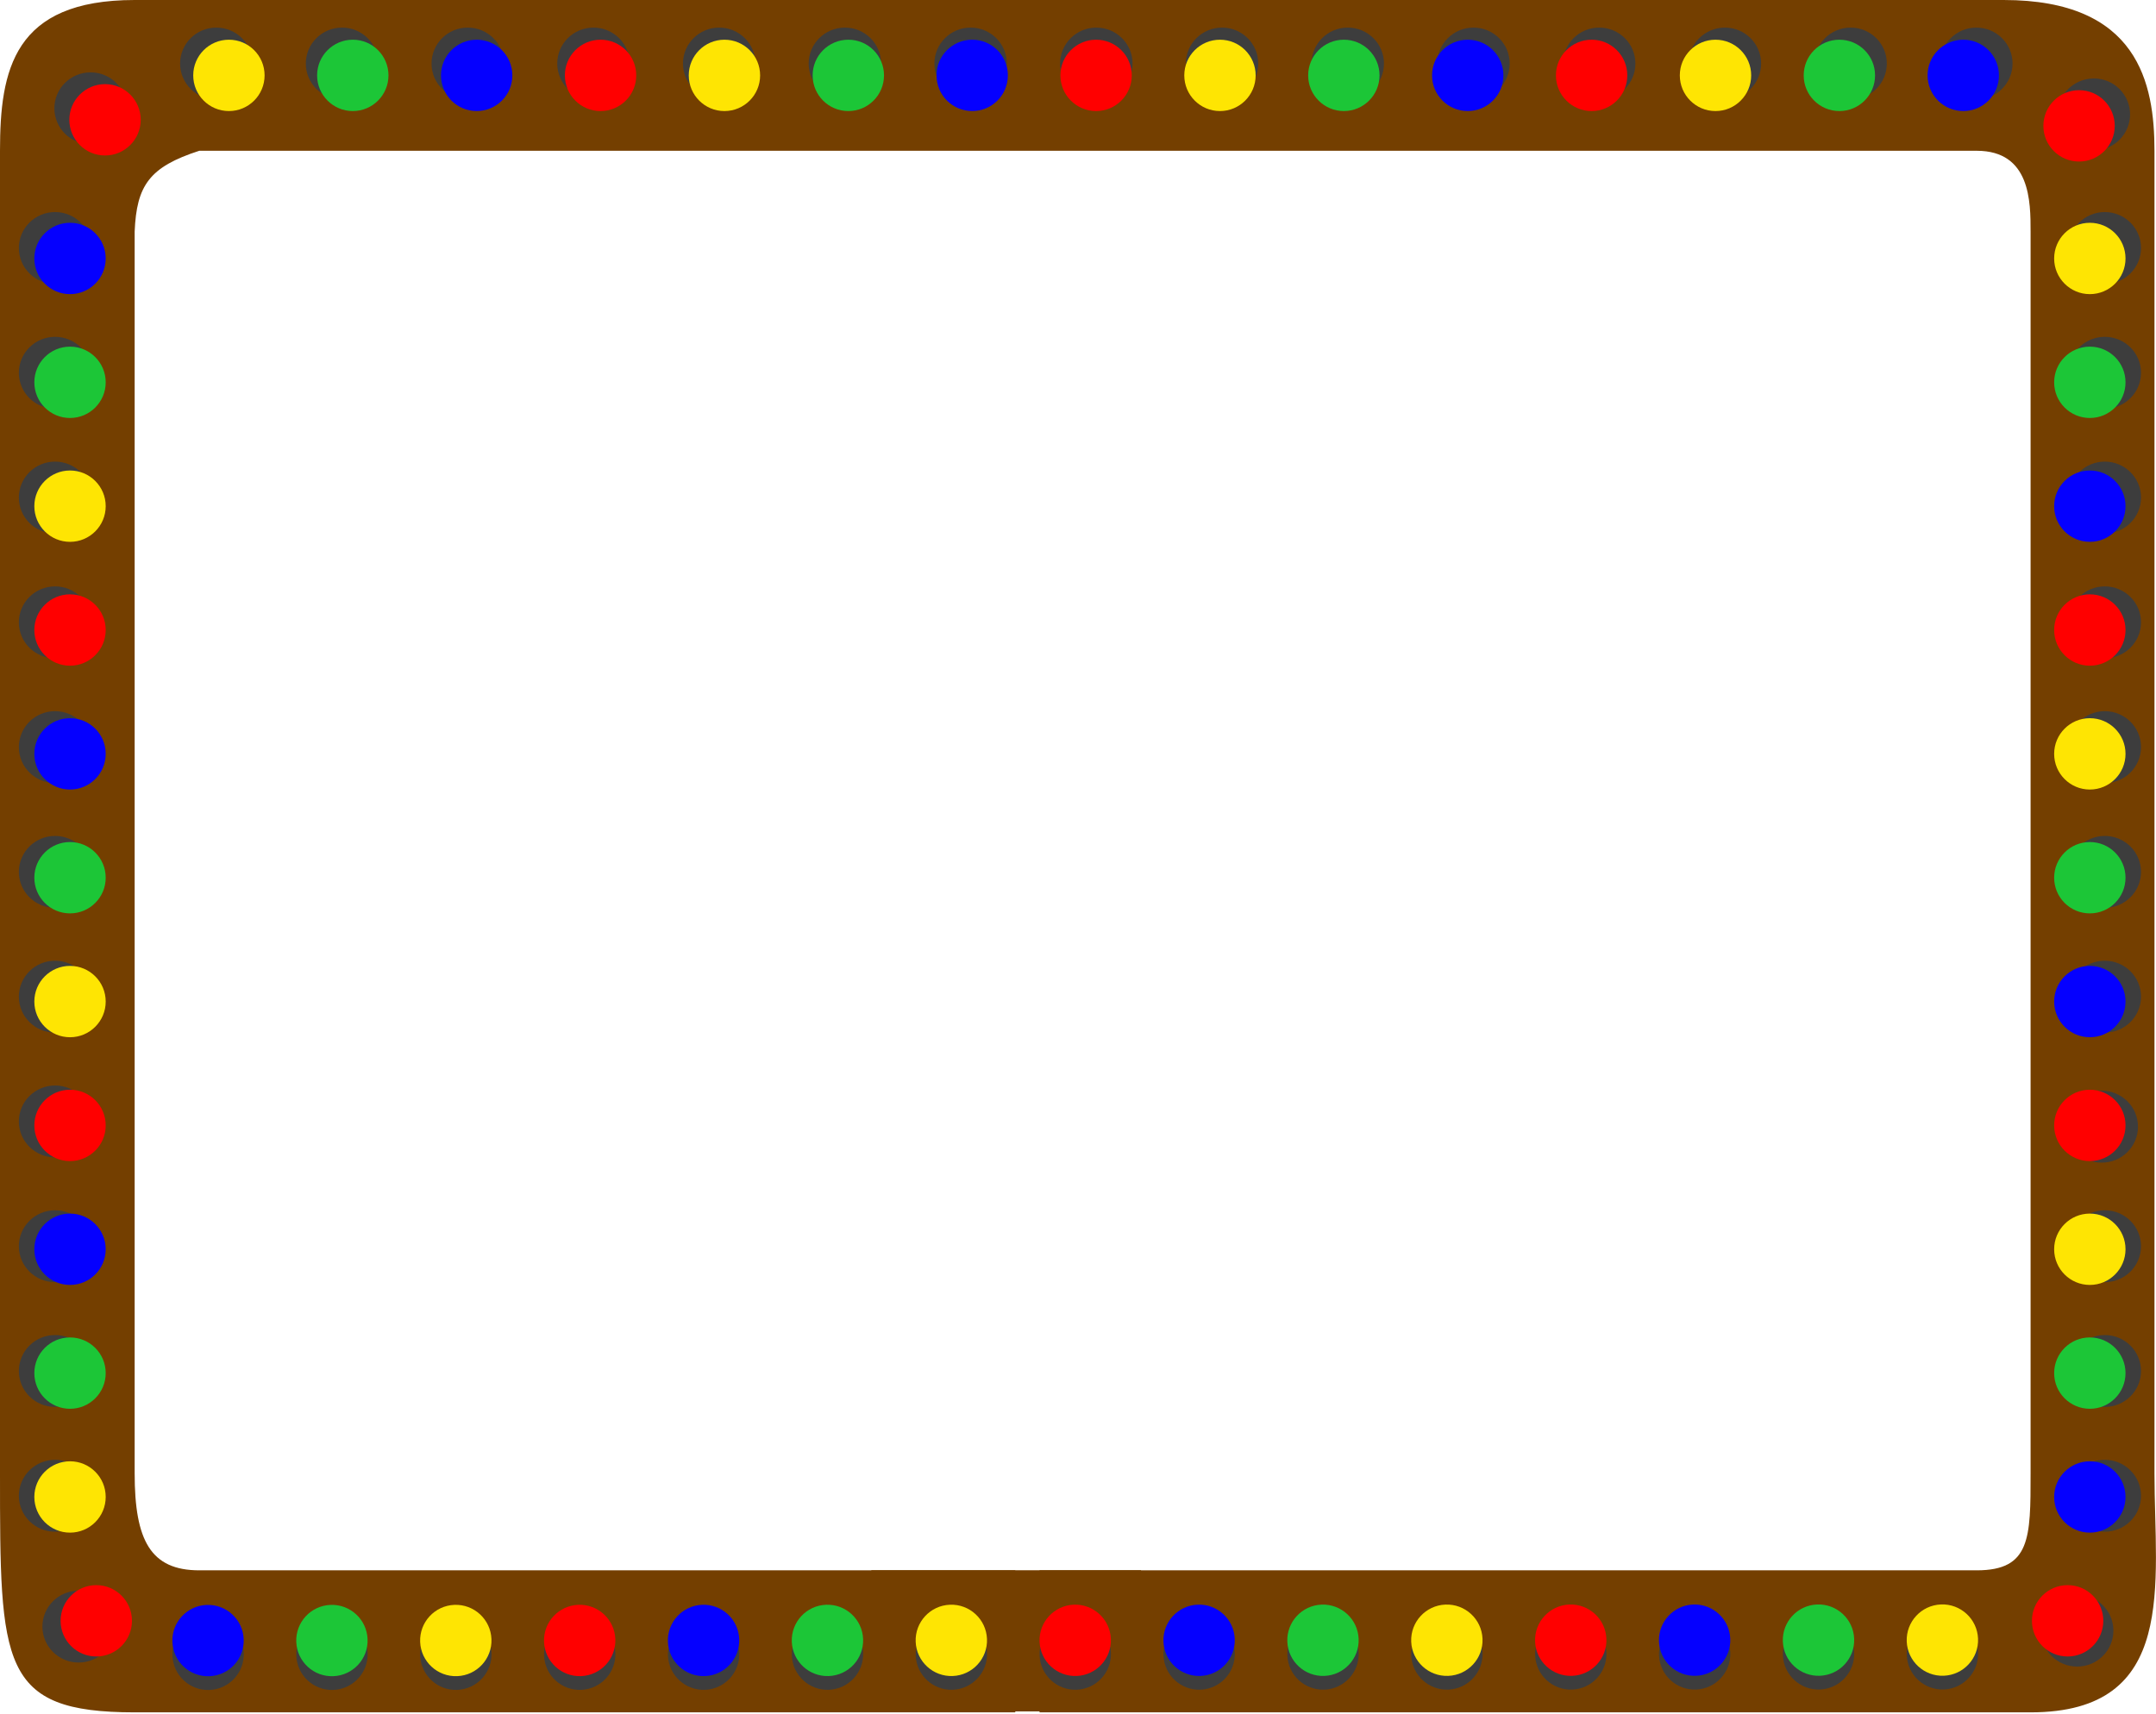
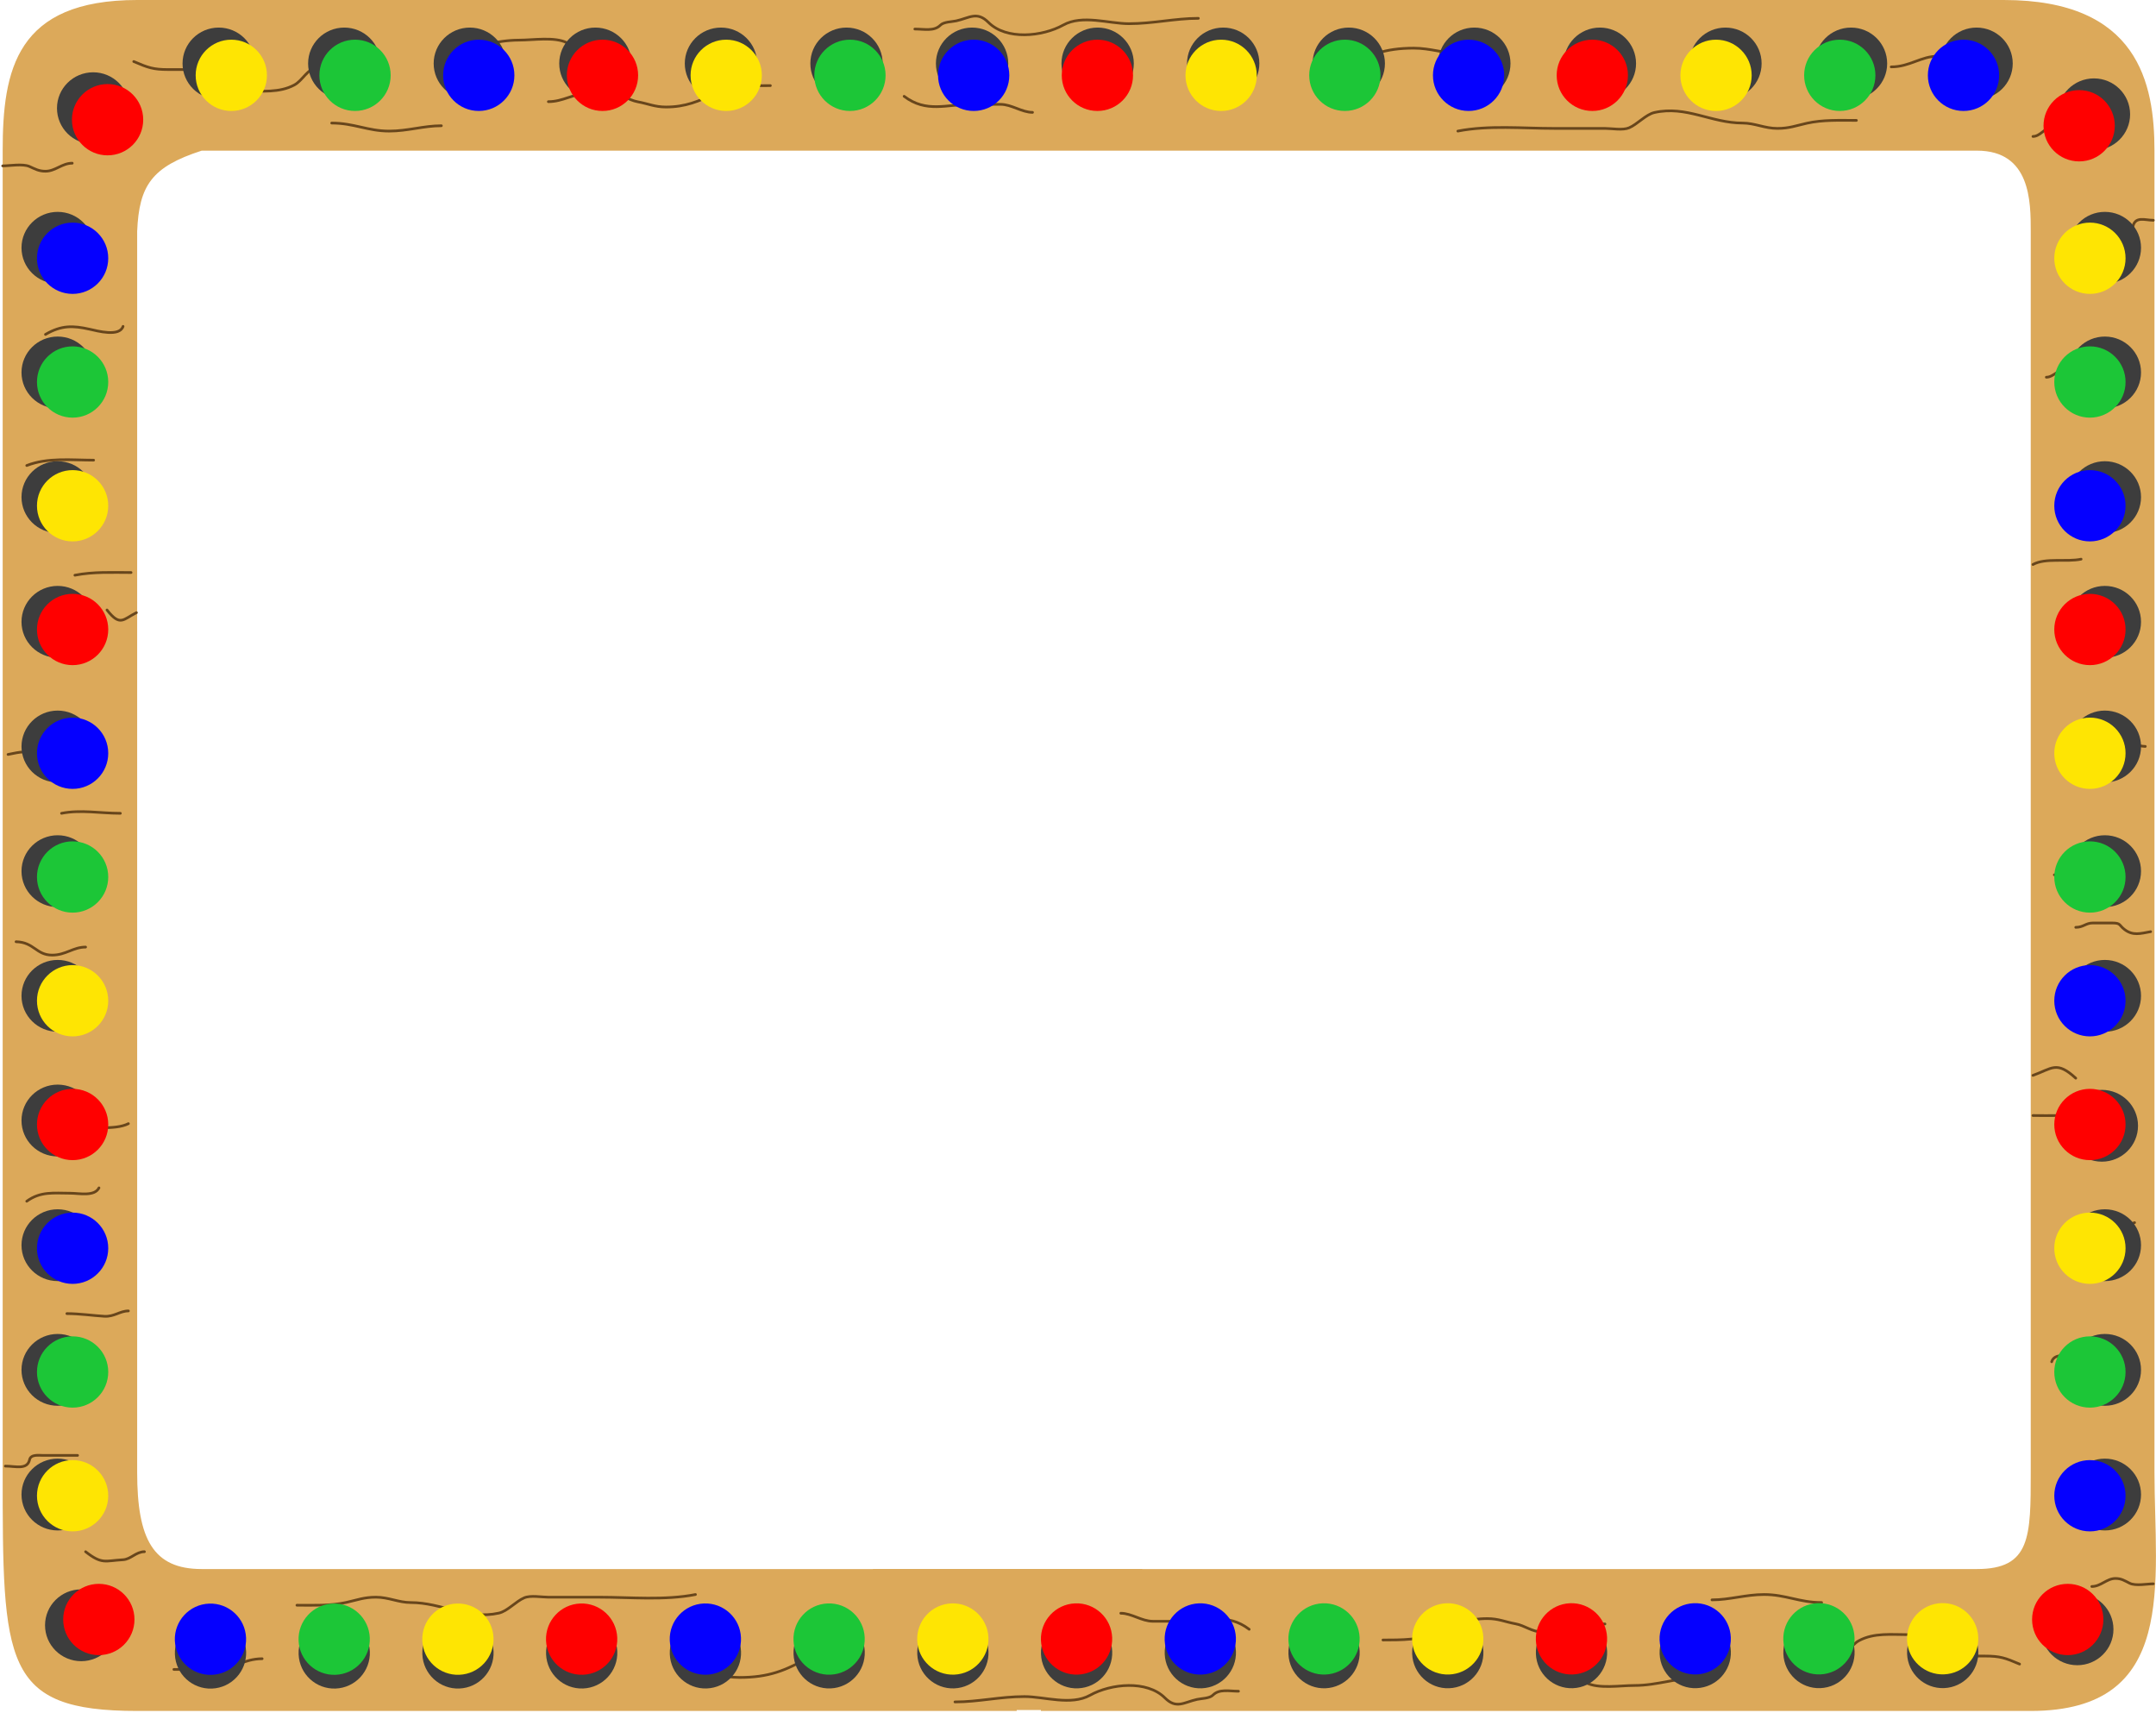
- <svg xmlns="http://www.w3.org/2000/svg" width="805" height="640" viewBox="0 0 805 640" fill="none">
-   <rect x="325.336" y="586.446" width="100.686" height="52.727" fill="#743F00" />
-   <path d="M0 56.31V550.279C4.19542e-05 621.673 0 639.521 50.277 639.521H379.087V586.479H74.41C56.31 586.479 50.277 575.418 50.277 550.279V86.476C51.004 69.299 55.728 62.347 74.41 56.31H738.063C758.174 56.31 758.174 75.415 758.174 86.476V550.279C758.174 574.412 758.174 586.479 738.063 586.479H388.137V639.521H758.174C813.479 639.521 804.429 591.506 804.429 550.279V56.31C804.429 31.172 798.396 0 748.119 0H50.277C5.028 0 0 26.144 0 56.31Z" fill="#743F00" />
-   <ellipse cx="29.358" cy="607.495" rx="13.521" ry="13.423" fill="#3D3D3D" />
-   <ellipse cx="20.559" cy="558.631" rx="13.521" ry="13.423" fill="#3D3D3D" />
-   <ellipse cx="20.559" cy="512.03" rx="13.521" ry="13.423" fill="#3D3D3D" />
-   <ellipse cx="20.559" cy="465.429" rx="13.521" ry="13.423" fill="#3D3D3D" />
-   <ellipse cx="20.559" cy="418.828" rx="13.521" ry="13.423" fill="#3D3D3D" />
-   <ellipse cx="20.559" cy="372.226" rx="13.521" ry="13.423" fill="#3D3D3D" />
-   <ellipse cx="20.559" cy="325.625" rx="13.521" ry="13.423" fill="#3D3D3D" />
-   <ellipse cx="20.559" cy="279.024" rx="13.521" ry="13.423" fill="#3D3D3D" />
-   <ellipse cx="20.559" cy="232.423" rx="13.521" ry="13.423" fill="#3D3D3D" />
-   <ellipse cx="20.559" cy="185.821" rx="13.521" ry="13.423" fill="#3D3D3D" />
-   <ellipse cx="20.559" cy="139.22" rx="13.521" ry="13.423" fill="#3D3D3D" />
-   <ellipse cx="20.559" cy="92.618" rx="13.521" ry="13.423" fill="#3D3D3D" />
-   <ellipse cx="775.573" cy="609.003" rx="13.521" ry="13.423" fill="#3D3D3D" />
-   <ellipse cx="785.881" cy="558.631" rx="13.521" ry="13.423" fill="#3D3D3D" />
-   <ellipse cx="785.881" cy="512.03" rx="13.521" ry="13.423" fill="#3D3D3D" />
-   <ellipse cx="785.881" cy="465.429" rx="13.521" ry="13.423" fill="#3D3D3D" />
-   <ellipse cx="784.758" cy="420.791" rx="13.521" ry="13.423" fill="#3D3D3D" />
-   <ellipse cx="785.881" cy="372.226" rx="13.521" ry="13.423" fill="#3D3D3D" />
-   <ellipse cx="785.881" cy="325.625" rx="13.521" ry="13.423" fill="#3D3D3D" />
-   <ellipse cx="785.881" cy="279.024" rx="13.521" ry="13.423" fill="#3D3D3D" />
-   <ellipse cx="785.881" cy="232.423" rx="13.521" ry="13.423" fill="#3D3D3D" />
-   <ellipse cx="785.881" cy="185.821" rx="13.521" ry="13.423" fill="#3D3D3D" />
-   <ellipse cx="785.881" cy="139.22" rx="13.521" ry="13.423" fill="#3D3D3D" />
-   <ellipse cx="785.881" cy="92.618" rx="13.521" ry="13.423" fill="#3D3D3D" />
-   <ellipse cx="80.765" cy="23.73" rx="13.423" ry="13.521" transform="rotate(90 80.7647 23.7298)" fill="#3D3D3D" />
-   <ellipse cx="127.704" cy="23.73" rx="13.423" ry="13.521" transform="rotate(90 127.704 23.7298)" fill="#3D3D3D" />
-   <ellipse cx="174.644" cy="23.73" rx="13.423" ry="13.521" transform="rotate(90 174.644 23.7298)" fill="#3D3D3D" />
-   <ellipse cx="221.584" cy="23.73" rx="13.423" ry="13.521" transform="rotate(90 221.584 23.7298)" fill="#3D3D3D" />
-   <ellipse cx="268.524" cy="23.73" rx="13.423" ry="13.521" transform="rotate(90 268.524 23.7298)" fill="#3D3D3D" />
-   <ellipse cx="315.463" cy="23.73" rx="13.423" ry="13.521" transform="rotate(90 315.463 23.7298)" fill="#3D3D3D" />
-   <ellipse cx="362.403" cy="23.73" rx="13.423" ry="13.521" transform="rotate(90 362.403 23.7298)" fill="#3D3D3D" />
-   <ellipse cx="409.343" cy="23.73" rx="13.423" ry="13.521" transform="rotate(90 409.343 23.7298)" fill="#3D3D3D" />
-   <ellipse cx="456.282" cy="23.73" rx="13.423" ry="13.521" transform="rotate(90 456.282 23.7298)" fill="#3D3D3D" />
-   <ellipse cx="503.222" cy="23.73" rx="13.423" ry="13.521" transform="rotate(90 503.222 23.7298)" fill="#3D3D3D" />
-   <ellipse cx="550.162" cy="23.73" rx="13.423" ry="13.521" transform="rotate(90 550.162 23.7298)" fill="#3D3D3D" />
-   <ellipse cx="597.101" cy="23.73" rx="13.423" ry="13.521" transform="rotate(90 597.101 23.7298)" fill="#3D3D3D" />
-   <ellipse cx="644.041" cy="23.73" rx="13.423" ry="13.521" transform="rotate(90 644.041 23.7298)" fill="#3D3D3D" />
-   <ellipse cx="690.981" cy="23.73" rx="13.423" ry="13.521" transform="rotate(90 690.981 23.7298)" fill="#3D3D3D" />
-   <ellipse cx="737.92" cy="23.73" rx="13.423" ry="13.521" transform="rotate(90 737.92 23.7298)" fill="#3D3D3D" />
-   <ellipse cx="781.799" cy="42.725" rx="13.423" ry="13.521" transform="rotate(90 781.799 42.7249)" fill="#3D3D3D" />
-   <ellipse cx="33.825" cy="40.446" rx="13.423" ry="13.521" transform="rotate(90 33.8248 40.4457)" fill="#3D3D3D" />
-   <circle cx="35.948" cy="605.332" r="13.323" fill="#FF0000" />
-   <circle cx="26.143" cy="559.078" r="13.323" fill="#FEE503" />
-   <circle cx="26.143" cy="512.823" r="13.323" fill="#1CC637" />
-   <circle cx="26.143" cy="466.568" r="13.323" fill="#0500FF" />
-   <circle cx="26.143" cy="420.314" r="13.323" fill="#FF0000" />
-   <circle cx="26.143" cy="374.059" r="13.323" fill="#FEE503" />
-   <circle cx="26.143" cy="327.804" r="13.323" fill="#1CC637" />
-   <circle cx="26.143" cy="281.55" r="13.323" fill="#0500FF" />
-   <circle cx="26.143" cy="235.295" r="13.323" fill="#FF0000" />
-   <circle cx="26.143" cy="189.041" r="13.323" fill="#FEE503" />
-   <circle cx="26.143" cy="142.786" r="13.323" fill="#1CC637" />
-   <circle cx="26.143" cy="96.531" r="13.323" fill="#0500FF" />
-   <circle cx="772" cy="605.332" r="13.323" fill="#FF0000" />
-   <circle cx="780.296" cy="559.078" r="13.323" fill="#0500FF" />
-   <circle cx="780.296" cy="512.823" r="13.323" fill="#1CC637" />
-   <circle cx="780.296" cy="466.568" r="13.323" fill="#FEE503" />
-   <circle cx="780.296" cy="420.314" r="13.323" fill="#FF0000" />
-   <circle cx="780.296" cy="374.059" r="13.323" fill="#0500FF" />
-   <circle cx="780.296" cy="327.804" r="13.323" fill="#1CC637" />
-   <circle cx="780.296" cy="281.55" r="13.323" fill="#FEE503" />
-   <circle cx="780.296" cy="235.295" r="13.323" fill="#FF0000" />
-   <circle cx="780.296" cy="189.041" r="13.323" fill="#0500FF" />
-   <circle cx="780.296" cy="142.786" r="13.323" fill="#1CC637" />
-   <circle cx="780.296" cy="96.531" r="13.323" fill="#FEE503" />
-   <circle cx="85.47" cy="28.155" r="13.323" transform="rotate(90 85.4704 28.1549)" fill="#FEE503" />
-   <circle cx="131.725" cy="28.155" r="13.323" transform="rotate(90 131.725 28.1549)" fill="#1CC637" />
-   <circle cx="177.98" cy="28.155" r="13.323" transform="rotate(90 177.98 28.1549)" fill="#0500FF" />
-   <circle cx="224.234" cy="28.155" r="13.323" transform="rotate(90 224.234 28.1549)" fill="#FF0000" />
-   <circle cx="270.489" cy="28.155" r="13.323" transform="rotate(90 270.489 28.1549)" fill="#FEE503" />
-   <circle cx="316.743" cy="28.155" r="13.323" transform="rotate(90 316.743 28.1549)" fill="#1CC637" />
-   <circle cx="362.998" cy="28.155" r="13.323" transform="rotate(90 362.998 28.1549)" fill="#0500FF" />
-   <circle cx="409.253" cy="28.155" r="13.323" transform="rotate(90 409.253 28.1549)" fill="#FF0000" />
-   <circle cx="455.507" cy="28.155" r="13.323" transform="rotate(90 455.507 28.1549)" fill="#FEE503" />
-   <circle cx="501.762" cy="28.155" r="13.323" transform="rotate(90 501.762 28.1549)" fill="#1CC637" />
-   <circle cx="548.016" cy="28.155" r="13.323" transform="rotate(90 548.016 28.1549)" fill="#0500FF" />
-   <circle cx="594.271" cy="28.155" r="13.323" transform="rotate(90 594.271 28.1549)" fill="#FF0000" />
-   <circle cx="640.526" cy="28.155" r="13.323" transform="rotate(90 640.526 28.1549)" fill="#FEE503" />
-   <circle cx="686.781" cy="28.155" r="13.323" transform="rotate(90 686.781 28.1549)" fill="#1CC637" />
-   <circle cx="733.035" cy="28.155" r="13.323" transform="rotate(90 733.035 28.1549)" fill="#0500FF" />
-   <circle cx="725.258" cy="617.667" r="13.323" transform="rotate(-92.2805 725.258 617.667)" fill="#3D3D3D" />
-   <circle cx="679.004" cy="617.68" r="13.323" transform="rotate(-92.2805 679.004 617.68)" fill="#3D3D3D" />
-   <circle cx="632.75" cy="617.693" r="13.323" transform="rotate(-92.2805 632.75 617.693)" fill="#3D3D3D" />
-   <circle cx="586.495" cy="617.705" r="13.323" transform="rotate(-92.2805 586.495 617.705)" fill="#3D3D3D" />
-   <circle cx="540.241" cy="617.719" r="13.323" transform="rotate(-92.2805 540.241 617.719)" fill="#3D3D3D" />
-   <circle cx="493.986" cy="617.732" r="13.323" transform="rotate(-92.2805 493.986 617.732)" fill="#3D3D3D" />
-   <circle cx="447.731" cy="617.745" r="13.323" transform="rotate(-92.2805 447.731 617.745)" fill="#3D3D3D" />
-   <circle cx="401.476" cy="617.758" r="13.323" transform="rotate(-92.2805 401.476 617.758)" fill="#3D3D3D" />
-   <circle cx="355.222" cy="617.77" r="13.323" transform="rotate(-92.2805 355.222 617.77)" fill="#3D3D3D" />
-   <circle cx="308.967" cy="617.784" r="13.323" transform="rotate(-92.2805 308.967 617.784)" fill="#3D3D3D" />
-   <circle cx="262.713" cy="617.796" r="13.323" transform="rotate(-92.2805 262.713 617.796)" fill="#3D3D3D" />
-   <circle cx="216.458" cy="617.809" r="13.323" transform="rotate(-92.2805 216.458 617.809)" fill="#3D3D3D" />
-   <circle cx="170.203" cy="617.822" r="13.323" transform="rotate(-92.2805 170.203 617.822)" fill="#3D3D3D" />
-   <circle cx="123.949" cy="617.835" r="13.323" transform="rotate(-92.2805 123.949 617.835)" fill="#3D3D3D" />
-   <circle cx="77.694" cy="617.848" r="13.323" transform="rotate(-92.2805 77.6943 617.848)" fill="#3D3D3D" />
-   <circle cx="725.242" cy="612.532" r="13.323" transform="rotate(-92.2805 725.242 612.532)" fill="#FEE503" />
-   <circle cx="678.987" cy="612.545" r="13.323" transform="rotate(-92.2805 678.987 612.545)" fill="#1CC637" />
-   <circle cx="632.733" cy="612.558" r="13.323" transform="rotate(-92.2805 632.733 612.558)" fill="#0500FF" />
-   <circle cx="586.478" cy="612.571" r="13.323" transform="rotate(-92.2805 586.478 612.571)" fill="#FF0000" />
-   <circle cx="540.224" cy="612.584" r="13.323" transform="rotate(-92.2805 540.224 612.584)" fill="#FEE503" />
-   <circle cx="493.969" cy="612.597" r="13.323" transform="rotate(-92.2805 493.969 612.597)" fill="#1CC637" />
-   <circle cx="447.714" cy="612.61" r="13.323" transform="rotate(-92.2805 447.714 612.61)" fill="#0500FF" />
-   <circle cx="401.46" cy="612.622" r="13.323" transform="rotate(-92.2805 401.46 612.622)" fill="#FF0000" />
-   <circle cx="355.205" cy="612.636" r="13.323" transform="rotate(-92.2805 355.205 612.636)" fill="#FEE503" />
-   <circle cx="308.951" cy="612.648" r="13.323" transform="rotate(-92.2805 308.951 612.648)" fill="#1CC637" />
-   <circle cx="262.696" cy="612.661" r="13.323" transform="rotate(-92.2805 262.696 612.661)" fill="#0500FF" />
-   <circle cx="216.441" cy="612.674" r="13.323" transform="rotate(-92.2805 216.441 612.674)" fill="#FF0000" />
-   <circle cx="170.186" cy="612.687" r="13.323" transform="rotate(-92.2805 170.186 612.687)" fill="#FEE503" />
-   <circle cx="123.932" cy="612.7" r="13.323" transform="rotate(-92.2805 123.932 612.7)" fill="#1CC637" />
-   <circle cx="77.677" cy="612.713" r="13.323" transform="rotate(-92.2805 77.6772 612.713)" fill="#0500FF" />
-   <circle cx="776.273" cy="47.009" r="13.323" transform="rotate(90 776.273 47.0089)" fill="#FF0000" />
-   <circle cx="39.215" cy="44.746" r="13.323" transform="rotate(90 39.2155 44.7462)" fill="#FF0000" />
+ <svg xmlns="http://www.w3.org/2000/svg" width="806" height="640" viewBox="0 0 806 640" fill="none">
+   <rect x="326.336" y="586.446" width="100.686" height="52.727" fill="#DCA95A" />
+   <path d="M1 56.31V550.279C1 621.673 1 639.521 51.277 639.521H380.087V586.479H75.41C57.31 586.479 51.277 575.418 51.277 550.279V86.476C52.004 69.299 56.728 62.347 75.41 56.31H739.063C759.174 56.31 759.174 75.415 759.174 86.476V550.279C759.174 574.412 759.174 586.479 739.063 586.479H389.137V639.521H759.174C814.479 639.521 805.429 591.506 805.429 550.279V56.31C805.429 31.172 799.396 0 749.119 0H51.277C6.028 0 1 26.144 1 56.31Z" fill="#DCA95A" />
+   <path d="M545 49C556.574 46.742 569.218 48 581 48C587.333 48 593.667 48 600 48C602.535 48 606.619 48.78 609 47.778C612.131 46.459 615.292 42.768 618.5 42.056C630.417 39.407 639.679 46 651.5 46C655.966 46 659.735 48 664.444 48C668.905 48 671.449 46.956 675.5 46.056C681.529 44.716 687.706 45 694 45" stroke="#68461C" stroke-linecap="round" stroke-linejoin="round" />
+   <path d="M342 10.853C345.495 10.853 349.173 11.791 351.556 9.409C352.84 8.124 355.836 8.168 357.5 7.798C362.415 6.706 365.239 4.092 369.5 8.353C376.229 15.083 389.698 13.688 397.5 9.353C404.651 5.381 414.504 8.853 422 8.853C431.114 8.853 439.17 6.853 448 6.853" stroke="#68461C" stroke-linecap="round" stroke-linejoin="round" />
+   <path d="M50 23C55.393 25.292 57.214 26 63 26C66.5 26 70 26 73.5 26C80.817 26 84.108 34 91.5 34C97.968 34 104.364 34.762 110 31.778C113.233 30.066 114.792 25.657 119 25.056C122.541 24.55 126.419 25 130 25" stroke="#68461C" stroke-linecap="round" stroke-linejoin="round" />
+   <path d="M205 38C210.481 38 214.235 35 219.5 35C222.5 35 225.5 35 228.5 35C232.241 35 234.924 37.416 238.444 38.056C242.285 38.754 244.79 40 249 40C256.128 40 261.366 37.872 267.556 34.778C273.135 31.988 281.647 32 288 32" stroke="#68461C" stroke-linecap="round" stroke-linejoin="round" />
+   <path d="M502 26C511.131 20.432 517.949 18 528.5 18C534.788 18 539.86 20 546 20" stroke="#68461C" stroke-linecap="round" stroke-linejoin="round" />
+   <path d="M707 25C713.931 25 718.118 21 724.5 21C729.667 21 734.833 21 740 21" stroke="#68461C" stroke-linecap="round" stroke-linejoin="round" />
+   <path d="M338 36C346.307 42.293 353.863 39 363 39C366.667 39 370.333 39 374 39C378.192 39 381.974 42 386 42" stroke="#68461C" stroke-linecap="round" stroke-linejoin="round" />
+   <path d="M169 18C177.809 18 185.318 15 194 15C199.431 15 207.305 13.653 212 16" stroke="#68461C" stroke-linecap="round" stroke-linejoin="round" />
+   <path d="M124 46C132.345 46 137.442 49 145.5 49C152.393 49 158.379 47 165 47" stroke="#68461C" stroke-linecap="round" stroke-linejoin="round" />
+   <path d="M260 596C248.426 598.258 235.782 597 224 597C217.667 597 211.333 597 205 597C202.465 597 198.381 596.22 196 597.222C192.869 598.541 189.708 602.232 186.5 602.944C174.583 605.593 165.321 599 153.5 599C149.034 599 145.265 597 140.556 597C136.095 597 133.551 598.044 129.5 598.944C123.471 600.284 117.294 600 111 600" stroke="#68461C" stroke-linecap="round" stroke-linejoin="round" />
+   <path d="M463 632.147C459.505 632.147 455.827 631.209 453.444 633.591C452.16 634.876 449.164 634.832 447.5 635.202C442.585 636.294 439.761 638.908 435.5 634.647C428.771 627.917 415.302 629.312 407.5 633.647C400.349 637.619 390.496 634.147 383 634.147C373.886 634.147 365.83 636.147 357 636.147" stroke="#68461C" stroke-linecap="round" stroke-linejoin="round" />
+   <path d="M755 622C749.607 619.708 747.786 619 742 619C738.5 619 735 619 731.5 619C724.183 619 720.892 611 713.5 611C707.032 611 700.636 610.238 695 613.222C691.767 614.934 690.208 619.343 686 619.944C682.459 620.45 678.581 620 675 620" stroke="#68461C" stroke-linecap="round" stroke-linejoin="round" />
+   <path d="M600 607C594.519 607 590.765 610 585.5 610C582.5 610 579.5 610 576.5 610C572.759 610 570.076 607.585 566.556 606.944C562.715 606.246 560.21 605 556 605C548.872 605 543.634 607.128 537.444 610.222C531.865 613.012 523.353 613 517 613" stroke="#68461C" stroke-linecap="round" stroke-linejoin="round" />
+   <path d="M303 619C293.869 624.568 287.051 627 276.5 627C270.212 627 265.14 625 259 625" stroke="#68461C" stroke-linecap="round" stroke-linejoin="round" />
+   <path d="M98 620C91.069 620 86.882 624 80.5 624C75.333 624 70.167 624 65 624" stroke="#68461C" stroke-linecap="round" stroke-linejoin="round" />
+   <path d="M467 609C458.693 602.707 451.137 606 442 606C438.333 606 434.667 606 431 606C426.808 606 423.026 603 419 603" stroke="#68461C" stroke-linecap="round" stroke-linejoin="round" />
+   <path d="M636 627C627.191 627 619.682 630 611 630C605.569 630 597.695 631.347 593 629" stroke="#68461C" stroke-linecap="round" stroke-linejoin="round" />
+   <path d="M681 599C672.655 599 667.558 596 659.5 596C652.607 596 646.621 598 640 598" stroke="#68461C" stroke-linecap="round" stroke-linejoin="round" />
+   <path d="M1 62C3.452 62 8.514 61.117 11 62.222C13.219 63.209 14.517 64 17 64C20.692 64 23.202 61 27 61" stroke="#68461C" stroke-linecap="round" stroke-linejoin="round" />
+   <path d="M17 125C22.991 121.493 27.335 121.686 33.5 123.056C36.576 123.739 44.673 125.98 46 122" stroke="#68461C" stroke-linecap="round" stroke-linejoin="round" />
+   <path d="M10 174C17.853 170.936 26.642 172 35 172" stroke="#68461C" stroke-linecap="round" stroke-linejoin="round" />
+   <path d="M28 215C34.949 213.644 41.943 214 49 214" stroke="#68461C" stroke-linecap="round" stroke-linejoin="round" />
+   <path d="M40 228C44.954 234.342 46.05 231.475 51 229" stroke="#68461C" stroke-linecap="round" stroke-linejoin="round" />
+   <path d="M3 282C7.588 281.105 10.829 280.063 14.5 283C17.09 285.072 16.029 286 20 286C22.833 286 25.667 286 28.5 286C31.622 286 32.601 284 36 284" stroke="#68461C" stroke-linecap="round" stroke-linejoin="round" />
+   <path d="M23 304C30.31 302.574 37.37 304 45 304" stroke="#68461C" stroke-linecap="round" stroke-linejoin="round" />
+   <path d="M6 352C12.742 352.164 13.517 357 19.5 357C24.593 357 27.361 354 32 354" stroke="#68461C" stroke-linecap="round" stroke-linejoin="round" />
+   <path d="M28 422C33.973 420.834 42.799 422.6 48 420" stroke="#68461C" stroke-linecap="round" stroke-linejoin="round" />
+   <path d="M10 449C15.184 445.23 20.099 446 26.222 446C29.578 446 35.337 447.326 37 444" stroke="#68461C" stroke-linecap="round" stroke-linejoin="round" />
+   <path d="M25 491C29.764 491 34.766 491.751 39 492C42.728 492.219 44.816 490 48 490" stroke="#68461C" stroke-linecap="round" stroke-linejoin="round" />
+   <path d="M2 548C5.701 548 10.189 549.512 11.056 545.611C11.518 543.531 14.486 544 16 544C20.333 544 24.667 544 29 544" stroke="#68461C" stroke-linecap="round" stroke-linejoin="round" />
+   <path d="M32 580C38.191 584.837 39.227 583.376 46 583C48.889 582.84 50.875 580 54 580" stroke="#68461C" stroke-linecap="round" stroke-linejoin="round" />
+   <path d="M805 592C802.831 592 798.353 592.883 796.154 591.778C794.191 590.791 793.043 590 790.846 590C787.58 590 785.36 593 782 593" stroke="#68461C" stroke-linecap="round" stroke-linejoin="round" />
+   <path d="M792 506C786.835 509.507 783.09 509.314 777.776 507.944C775.125 507.261 768.144 505.02 767 509" stroke="#68461C" stroke-linecap="round" stroke-linejoin="round" />
+   <path d="M798 457C791.089 459.813 783.355 458.836 776 458.836" stroke="#68461C" stroke-linecap="round" stroke-linejoin="round" />
+   <path d="M779 416C772.713 417.301 766.385 416.96 760 416.96" stroke="#68461C" stroke-linecap="round" stroke-linejoin="round" />
+   <path d="M776 403C768.794 396.398 767.2 399.382 760 401.959" stroke="#68461C" stroke-linecap="round" stroke-linejoin="round" />
+   <path d="M804 348.241C800.107 348.966 797.357 349.81 794.242 347.431C792.045 345.752 792.945 345 789.576 345C787.172 345 784.768 345 782.364 345C779.715 345 778.884 346.62 776 346.62" stroke="#68461C" stroke-linecap="round" stroke-linejoin="round" />
+   <path d="M787 327C780.686 327 774.59 327 768 327" stroke="#68461C" stroke-linecap="round" stroke-linejoin="round" />
+   <path d="M802 279C796.035 278.836 795.35 274 790.058 274C785.553 274 783.103 277 779 277" stroke="#68461C" stroke-linecap="round" stroke-linejoin="round" />
+   <path d="M778 209C772.624 210.166 764.68 208.4 760 211" stroke="#68461C" stroke-linecap="round" stroke-linejoin="round" />
+   <path d="M798 182C793.584 185.77 789.397 185 784.181 185C781.322 185 776.417 183.674 775 187" stroke="#68461C" stroke-linecap="round" stroke-linejoin="round" />
+   <path d="M785 139.511C780.857 139.511 776.508 138.393 772.826 138.023C769.584 137.696 767.768 141 765 141" stroke="#68461C" stroke-linecap="round" stroke-linejoin="round" />
+   <path d="M805 82.333C801.847 82.333 798.024 80.588 797.286 85.089C796.892 87.488 794.363 86.948 793.074 86.948C789.383 86.948 785.691 86.948 782 86.948" stroke="#68461C" stroke-linecap="round" stroke-linejoin="round" />
+   <path d="M779 51C773.653 45.474 772.759 47.142 766.909 47.572C764.414 47.756 762.699 51 760 51" stroke="#68461C" stroke-linecap="round" stroke-linejoin="round" />
+   <ellipse cx="30.358" cy="607.495" rx="13.521" ry="13.423" fill="#3D3D3D" />
+   <ellipse cx="21.559" cy="558.631" rx="13.521" ry="13.423" fill="#3D3D3D" />
+   <ellipse cx="21.559" cy="512.03" rx="13.521" ry="13.423" fill="#3D3D3D" />
+   <ellipse cx="21.559" cy="465.429" rx="13.521" ry="13.423" fill="#3D3D3D" />
+   <ellipse cx="21.559" cy="418.828" rx="13.521" ry="13.423" fill="#3D3D3D" />
+   <ellipse cx="21.559" cy="372.226" rx="13.521" ry="13.423" fill="#3D3D3D" />
+   <ellipse cx="21.559" cy="325.625" rx="13.521" ry="13.423" fill="#3D3D3D" />
+   <ellipse cx="21.559" cy="279.024" rx="13.521" ry="13.423" fill="#3D3D3D" />
+   <ellipse cx="21.559" cy="232.423" rx="13.521" ry="13.423" fill="#3D3D3D" />
+   <ellipse cx="21.559" cy="185.821" rx="13.521" ry="13.423" fill="#3D3D3D" />
+   <ellipse cx="21.559" cy="139.22" rx="13.521" ry="13.423" fill="#3D3D3D" />
+   <ellipse cx="21.559" cy="92.618" rx="13.521" ry="13.423" fill="#3D3D3D" />
+   <ellipse cx="776.573" cy="609.003" rx="13.521" ry="13.423" fill="#3D3D3D" />
+   <ellipse cx="786.881" cy="558.631" rx="13.521" ry="13.423" fill="#3D3D3D" />
+   <ellipse cx="786.881" cy="512.03" rx="13.521" ry="13.423" fill="#3D3D3D" />
+   <ellipse cx="786.881" cy="465.429" rx="13.521" ry="13.423" fill="#3D3D3D" />
+   <ellipse cx="785.758" cy="420.791" rx="13.521" ry="13.423" fill="#3D3D3D" />
+   <ellipse cx="786.881" cy="372.226" rx="13.521" ry="13.423" fill="#3D3D3D" />
+   <ellipse cx="786.881" cy="325.625" rx="13.521" ry="13.423" fill="#3D3D3D" />
+   <ellipse cx="786.881" cy="279.024" rx="13.521" ry="13.423" fill="#3D3D3D" />
+   <ellipse cx="786.881" cy="232.423" rx="13.521" ry="13.423" fill="#3D3D3D" />
+   <ellipse cx="786.881" cy="185.821" rx="13.521" ry="13.423" fill="#3D3D3D" />
+   <ellipse cx="786.881" cy="139.22" rx="13.521" ry="13.423" fill="#3D3D3D" />
+   <ellipse cx="786.881" cy="92.618" rx="13.521" ry="13.423" fill="#3D3D3D" />
+   <ellipse cx="81.765" cy="23.73" rx="13.423" ry="13.521" transform="rotate(90 81.7647 23.7298)" fill="#3D3D3D" />
+   <ellipse cx="128.704" cy="23.73" rx="13.423" ry="13.521" transform="rotate(90 128.704 23.7298)" fill="#3D3D3D" />
+   <ellipse cx="175.644" cy="23.73" rx="13.423" ry="13.521" transform="rotate(90 175.644 23.7298)" fill="#3D3D3D" />
+   <ellipse cx="222.584" cy="23.73" rx="13.423" ry="13.521" transform="rotate(90 222.584 23.7298)" fill="#3D3D3D" />
+   <ellipse cx="269.524" cy="23.73" rx="13.423" ry="13.521" transform="rotate(90 269.524 23.7298)" fill="#3D3D3D" />
+   <ellipse cx="316.463" cy="23.73" rx="13.423" ry="13.521" transform="rotate(90 316.463 23.7298)" fill="#3D3D3D" />
+   <ellipse cx="363.403" cy="23.73" rx="13.423" ry="13.521" transform="rotate(90 363.403 23.7298)" fill="#3D3D3D" />
+   <ellipse cx="410.343" cy="23.73" rx="13.423" ry="13.521" transform="rotate(90 410.343 23.7298)" fill="#3D3D3D" />
+   <ellipse cx="457.282" cy="23.73" rx="13.423" ry="13.521" transform="rotate(90 457.282 23.7298)" fill="#3D3D3D" />
+   <ellipse cx="504.222" cy="23.73" rx="13.423" ry="13.521" transform="rotate(90 504.222 23.7298)" fill="#3D3D3D" />
+   <ellipse cx="551.162" cy="23.73" rx="13.423" ry="13.521" transform="rotate(90 551.162 23.7298)" fill="#3D3D3D" />
+   <ellipse cx="598.101" cy="23.73" rx="13.423" ry="13.521" transform="rotate(90 598.101 23.7298)" fill="#3D3D3D" />
+   <ellipse cx="645.041" cy="23.73" rx="13.423" ry="13.521" transform="rotate(90 645.041 23.7298)" fill="#3D3D3D" />
+   <ellipse cx="691.981" cy="23.73" rx="13.423" ry="13.521" transform="rotate(90 691.981 23.7298)" fill="#3D3D3D" />
+   <ellipse cx="738.92" cy="23.73" rx="13.423" ry="13.521" transform="rotate(90 738.92 23.7298)" fill="#3D3D3D" />
+   <ellipse cx="782.799" cy="42.725" rx="13.423" ry="13.521" transform="rotate(90 782.799 42.7249)" fill="#3D3D3D" />
+   <ellipse cx="34.825" cy="40.446" rx="13.423" ry="13.521" transform="rotate(90 34.8248 40.4457)" fill="#3D3D3D" />
+   <circle cx="36.948" cy="605.332" r="13.323" fill="#FF0000" />
+   <circle cx="27.143" cy="559.078" r="13.323" fill="#FEE503" />
+   <circle cx="27.143" cy="512.823" r="13.323" fill="#1CC637" />
+   <circle cx="27.143" cy="466.568" r="13.323" fill="#0500FF" />
+   <circle cx="27.143" cy="420.314" r="13.323" fill="#FF0000" />
+   <circle cx="27.143" cy="374.059" r="13.323" fill="#FEE503" />
+   <circle cx="27.143" cy="327.804" r="13.323" fill="#1CC637" />
+   <circle cx="27.143" cy="281.55" r="13.323" fill="#0500FF" />
+   <circle cx="27.143" cy="235.295" r="13.323" fill="#FF0000" />
+   <circle cx="27.143" cy="189.041" r="13.323" fill="#FEE503" />
+   <circle cx="27.143" cy="142.786" r="13.323" fill="#1CC637" />
+   <circle cx="27.143" cy="96.531" r="13.323" fill="#0500FF" />
+   <circle cx="773" cy="605.332" r="13.323" fill="#FF0000" />
+   <circle cx="781.296" cy="559.078" r="13.323" fill="#0500FF" />
+   <circle cx="781.296" cy="512.823" r="13.323" fill="#1CC637" />
+   <circle cx="781.296" cy="466.568" r="13.323" fill="#FEE503" />
+   <circle cx="781.296" cy="420.314" r="13.323" fill="#FF0000" />
+   <circle cx="781.296" cy="374.059" r="13.323" fill="#0500FF" />
+   <circle cx="781.296" cy="327.804" r="13.323" fill="#1CC637" />
+   <circle cx="781.296" cy="281.55" r="13.323" fill="#FEE503" />
+   <circle cx="781.296" cy="235.295" r="13.323" fill="#FF0000" />
+   <circle cx="781.296" cy="189.041" r="13.323" fill="#0500FF" />
+   <circle cx="781.296" cy="142.786" r="13.323" fill="#1CC637" />
+   <circle cx="781.296" cy="96.531" r="13.323" fill="#FEE503" />
+   <circle cx="86.47" cy="28.155" r="13.323" transform="rotate(90 86.4704 28.1549)" fill="#FEE503" />
+   <circle cx="132.725" cy="28.155" r="13.323" transform="rotate(90 132.725 28.1549)" fill="#1CC637" />
+   <circle cx="178.98" cy="28.155" r="13.323" transform="rotate(90 178.98 28.1549)" fill="#0500FF" />
+   <circle cx="225.234" cy="28.155" r="13.323" transform="rotate(90 225.234 28.1549)" fill="#FF0000" />
+   <circle cx="271.489" cy="28.155" r="13.323" transform="rotate(90 271.489 28.1549)" fill="#FEE503" />
+   <circle cx="317.743" cy="28.155" r="13.323" transform="rotate(90 317.743 28.1549)" fill="#1CC637" />
+   <circle cx="363.998" cy="28.155" r="13.323" transform="rotate(90 363.998 28.1549)" fill="#0500FF" />
+   <circle cx="410.253" cy="28.155" r="13.323" transform="rotate(90 410.253 28.1549)" fill="#FF0000" />
+   <circle cx="456.507" cy="28.155" r="13.323" transform="rotate(90 456.507 28.1549)" fill="#FEE503" />
+   <circle cx="502.762" cy="28.155" r="13.323" transform="rotate(90 502.762 28.1549)" fill="#1CC637" />
+   <circle cx="549.016" cy="28.155" r="13.323" transform="rotate(90 549.016 28.1549)" fill="#0500FF" />
+   <circle cx="595.271" cy="28.155" r="13.323" transform="rotate(90 595.271 28.1549)" fill="#FF0000" />
+   <circle cx="641.526" cy="28.155" r="13.323" transform="rotate(90 641.526 28.1549)" fill="#FEE503" />
+   <circle cx="687.781" cy="28.155" r="13.323" transform="rotate(90 687.781 28.1549)" fill="#1CC637" />
+   <circle cx="734.035" cy="28.155" r="13.323" transform="rotate(90 734.035 28.1549)" fill="#0500FF" />
+   <circle cx="726.258" cy="617.667" r="13.323" transform="rotate(-92.2805 726.258 617.667)" fill="#3D3D3D" />
+   <circle cx="680.004" cy="617.68" r="13.323" transform="rotate(-92.2805 680.004 617.68)" fill="#3D3D3D" />
+   <circle cx="633.75" cy="617.693" r="13.323" transform="rotate(-92.2805 633.75 617.693)" fill="#3D3D3D" />
+   <circle cx="587.495" cy="617.705" r="13.323" transform="rotate(-92.2805 587.495 617.705)" fill="#3D3D3D" />
+   <circle cx="541.241" cy="617.719" r="13.323" transform="rotate(-92.2805 541.241 617.719)" fill="#3D3D3D" />
+   <circle cx="494.986" cy="617.732" r="13.323" transform="rotate(-92.2805 494.986 617.732)" fill="#3D3D3D" />
+   <circle cx="448.731" cy="617.745" r="13.323" transform="rotate(-92.2805 448.731 617.745)" fill="#3D3D3D" />
+   <circle cx="402.476" cy="617.758" r="13.323" transform="rotate(-92.2805 402.476 617.758)" fill="#3D3D3D" />
+   <circle cx="356.222" cy="617.77" r="13.323" transform="rotate(-92.2805 356.222 617.77)" fill="#3D3D3D" />
+   <circle cx="309.967" cy="617.784" r="13.323" transform="rotate(-92.2805 309.967 617.784)" fill="#3D3D3D" />
+   <circle cx="263.713" cy="617.796" r="13.323" transform="rotate(-92.2805 263.713 617.796)" fill="#3D3D3D" />
+   <circle cx="217.458" cy="617.809" r="13.323" transform="rotate(-92.2805 217.458 617.809)" fill="#3D3D3D" />
+   <circle cx="171.203" cy="617.822" r="13.323" transform="rotate(-92.2805 171.203 617.822)" fill="#3D3D3D" />
+   <circle cx="124.949" cy="617.835" r="13.323" transform="rotate(-92.2805 124.949 617.835)" fill="#3D3D3D" />
+   <circle cx="78.694" cy="617.848" r="13.323" transform="rotate(-92.2805 78.6943 617.848)" fill="#3D3D3D" />
+   <circle cx="726.242" cy="612.532" r="13.323" transform="rotate(-92.2805 726.242 612.532)" fill="#FEE503" />
+   <circle cx="679.987" cy="612.545" r="13.323" transform="rotate(-92.2805 679.987 612.545)" fill="#1CC637" />
+   <circle cx="633.733" cy="612.558" r="13.323" transform="rotate(-92.2805 633.733 612.558)" fill="#0500FF" />
+   <circle cx="587.478" cy="612.571" r="13.323" transform="rotate(-92.2805 587.478 612.571)" fill="#FF0000" />
+   <circle cx="541.224" cy="612.584" r="13.323" transform="rotate(-92.2805 541.224 612.584)" fill="#FEE503" />
+   <circle cx="494.969" cy="612.597" r="13.323" transform="rotate(-92.2805 494.969 612.597)" fill="#1CC637" />
+   <circle cx="448.714" cy="612.61" r="13.323" transform="rotate(-92.2805 448.714 612.61)" fill="#0500FF" />
+   <circle cx="402.46" cy="612.622" r="13.323" transform="rotate(-92.2805 402.46 612.622)" fill="#FF0000" />
+   <circle cx="356.205" cy="612.636" r="13.323" transform="rotate(-92.2805 356.205 612.636)" fill="#FEE503" />
+   <circle cx="309.951" cy="612.648" r="13.323" transform="rotate(-92.2805 309.951 612.648)" fill="#1CC637" />
+   <circle cx="263.696" cy="612.661" r="13.323" transform="rotate(-92.2805 263.696 612.661)" fill="#0500FF" />
+   <circle cx="217.441" cy="612.674" r="13.323" transform="rotate(-92.2805 217.441 612.674)" fill="#FF0000" />
+   <circle cx="171.186" cy="612.687" r="13.323" transform="rotate(-92.2805 171.186 612.687)" fill="#FEE503" />
+   <circle cx="124.932" cy="612.7" r="13.323" transform="rotate(-92.2805 124.932 612.7)" fill="#1CC637" />
+   <circle cx="78.677" cy="612.713" r="13.323" transform="rotate(-92.2805 78.6772 612.713)" fill="#0500FF" />
+   <circle cx="777.273" cy="47.009" r="13.323" transform="rotate(90 777.273 47.0089)" fill="#FF0000" />
+   <circle cx="40.215" cy="44.746" r="13.323" transform="rotate(90 40.2155 44.7462)" fill="#FF0000" />
</svg>
